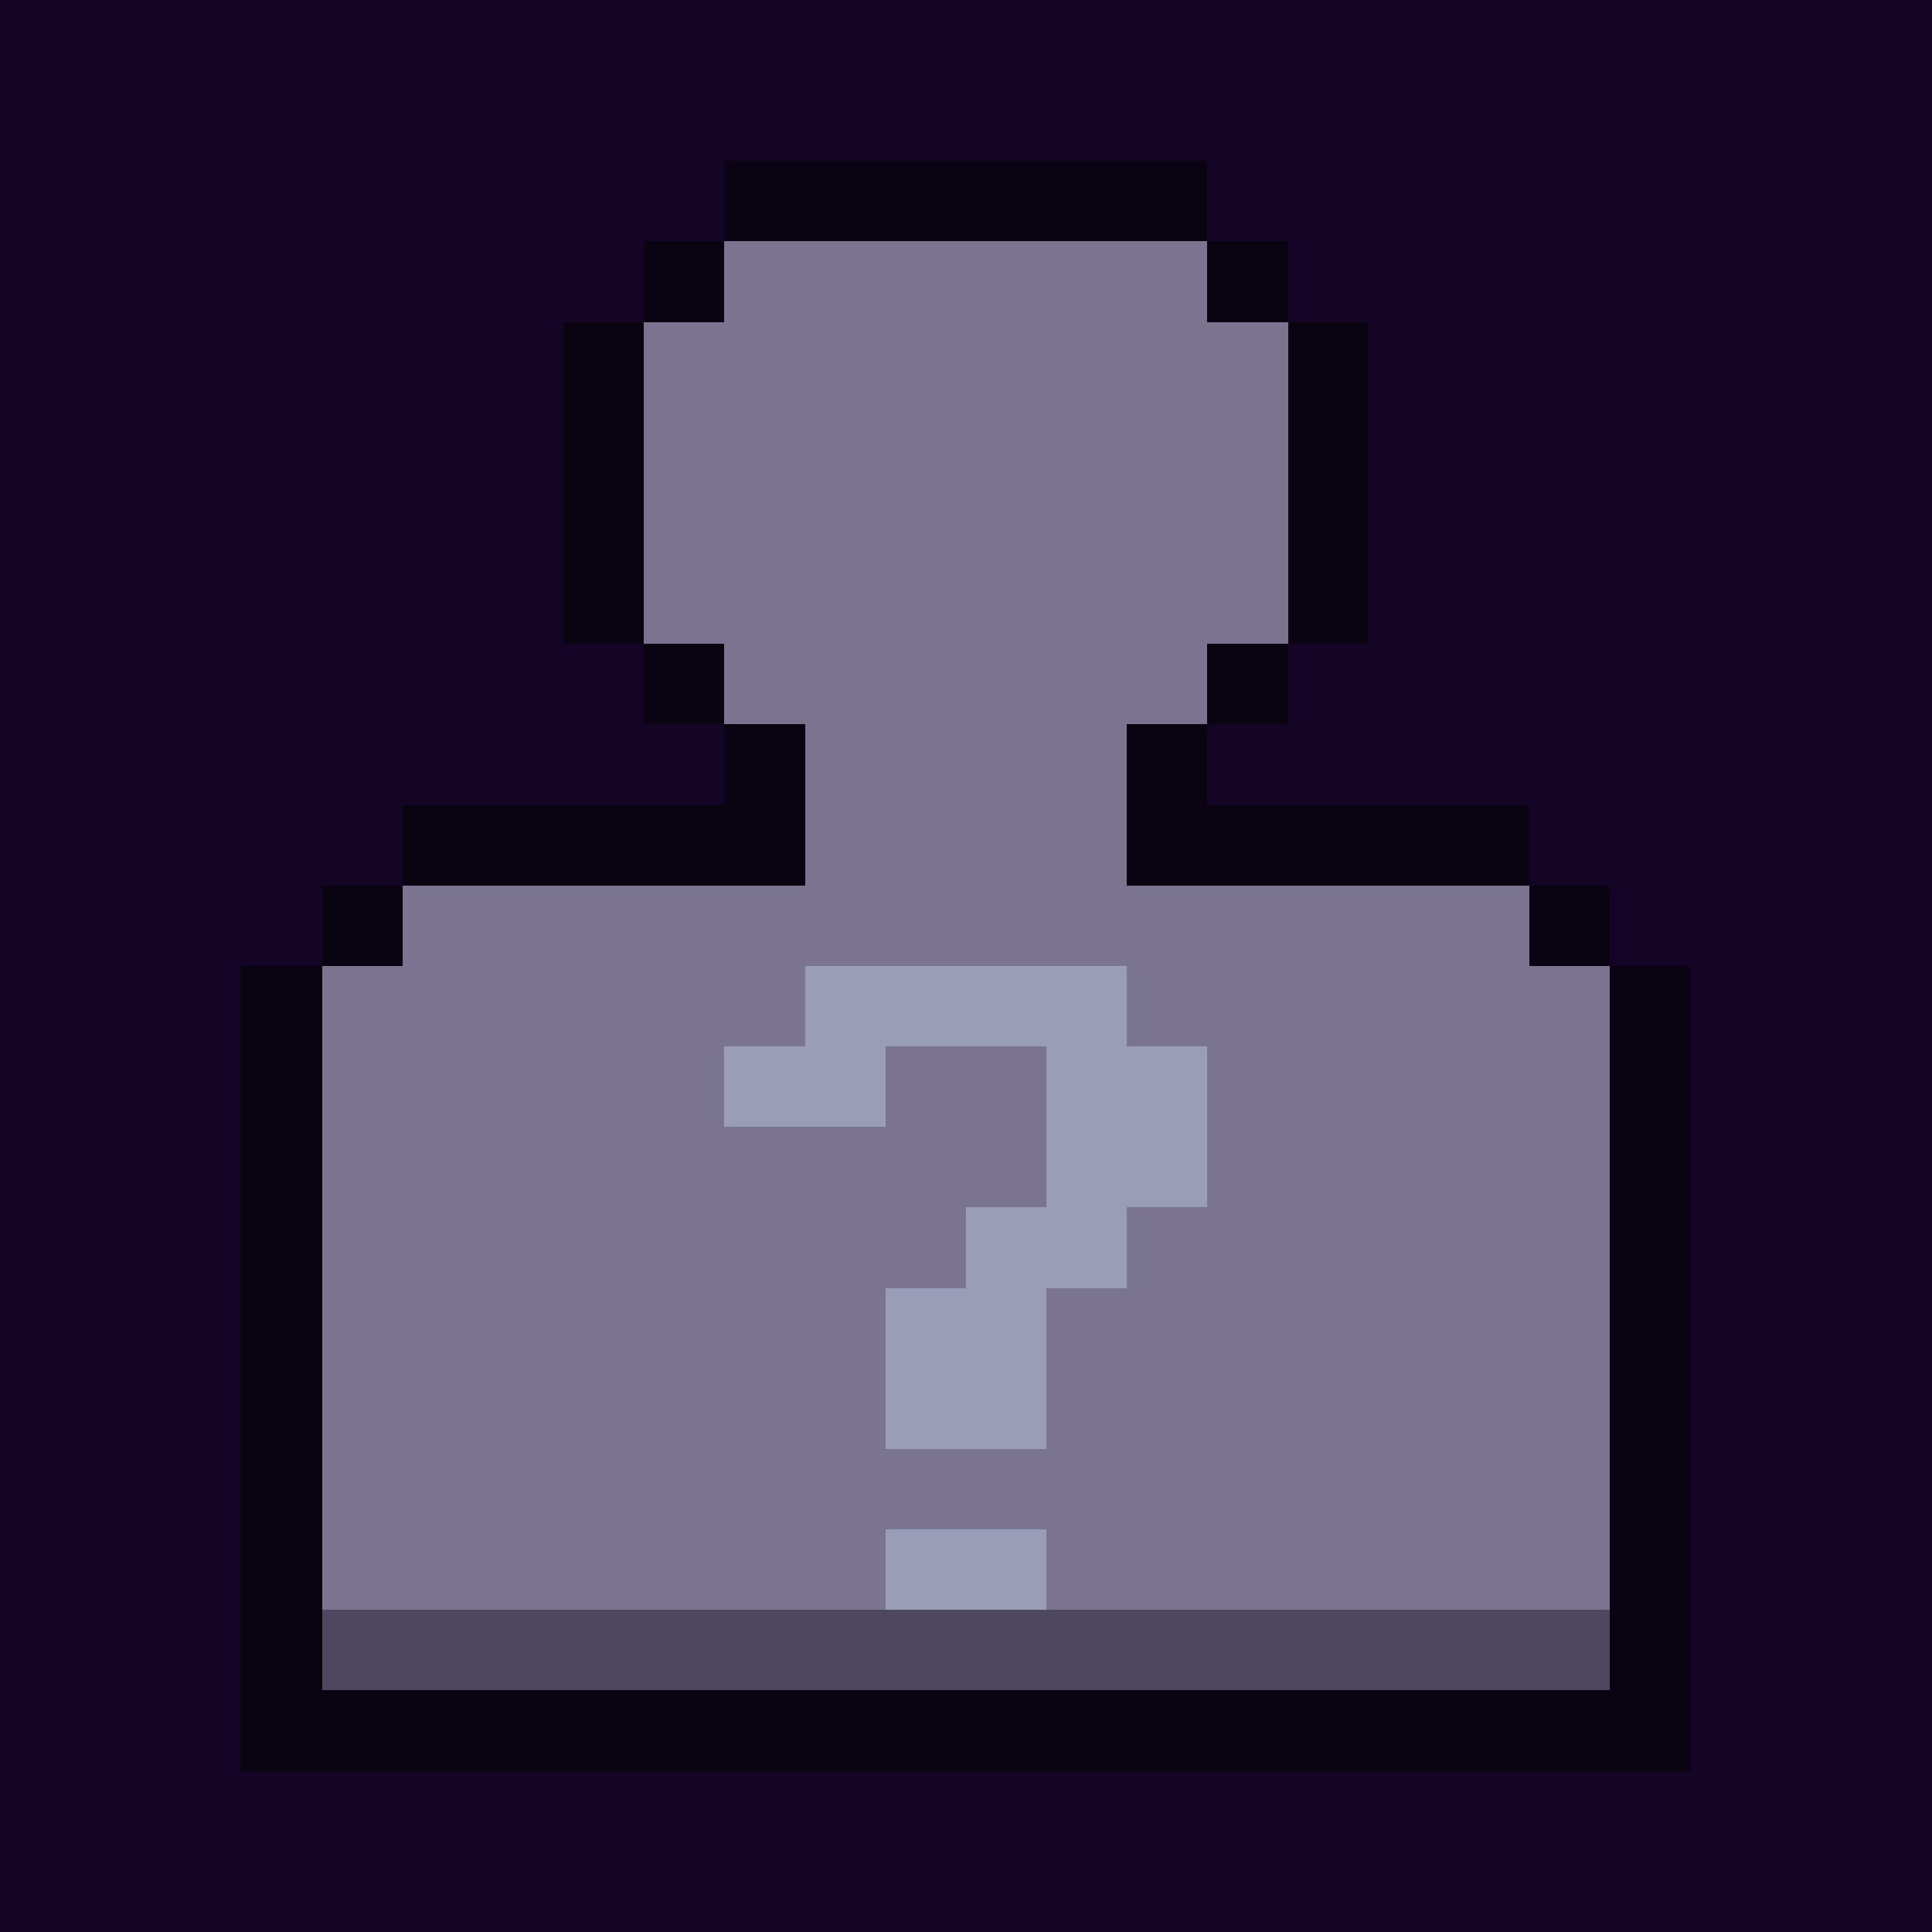
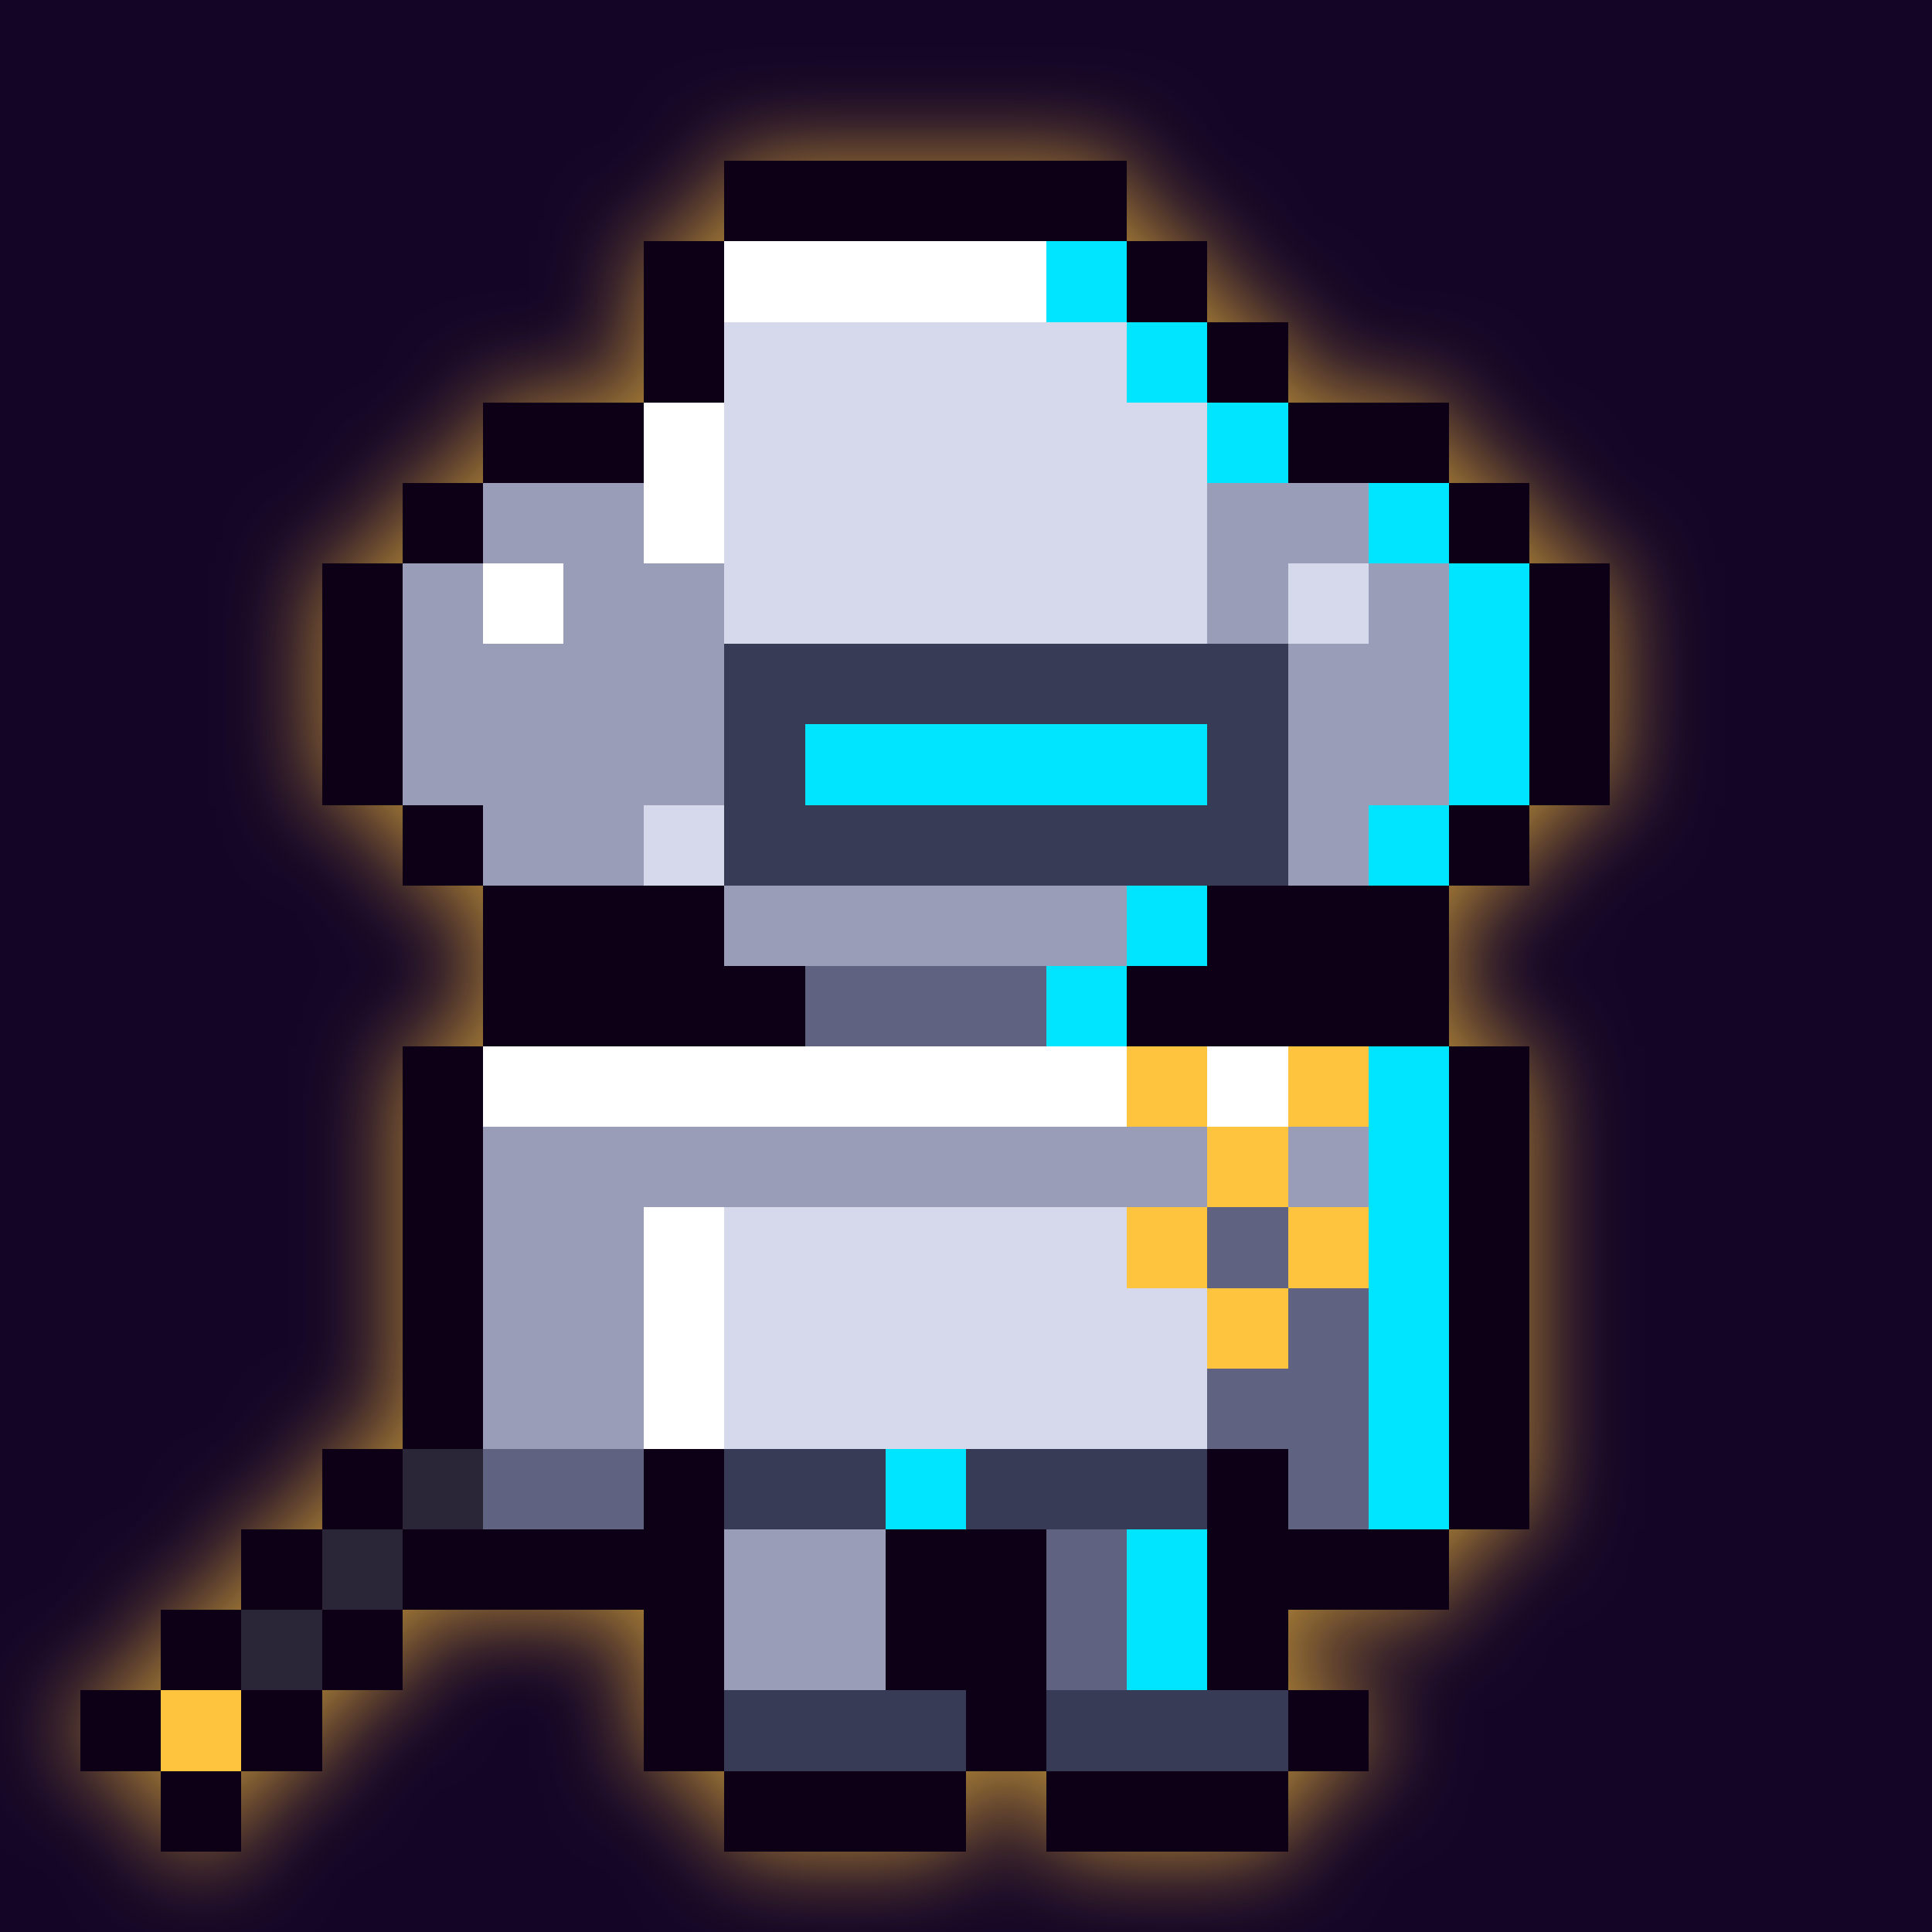
<svg xmlns="http://www.w3.org/2000/svg" width="96" height="96" viewBox="0 0 24 24" shape-rendering="crispEdges">
+   <filter id="glow-hush_sergeant" x="-20%" y="-20%" width="140%" height="140%">
+     <feDropShadow dx="0" dy="0" stdDeviation="0.6" flood-color="#ffc43d" flood-opacity="0.75" />
+   </filter>
  <rect width="24" height="24" fill="#140527" />
-   <path fill="#0a0412" d="M9 2h6v1h-6zM8 3h1v1h-1zM15 3h1v1h-1zM7 4h1v1h-1zM16 4h1v1h-1zM7 5h1v1h-1zM16 5h1v1h-1zM7 6h1v1h-1zM16 6h1v1h-1zM7 7h1v1h-1zM16 7h1v1h-1zM8 8h1v1h-1zM15 8h1v1h-1zM9 9h1v1h-1zM14 9h1v1h-1zM5 10h5v1h-5zM14 10h5v1h-5zM4 11h1v1h-1zM19 11h1v1h-1zM3 12h1v1h-1zM20 12h1v1h-1zM3 13h1v1h-1zM20 13h1v1h-1zM3 14h1v1h-1zM20 14h1v1h-1zM3 15h1v1h-1zM20 15h1v1h-1zM3 16h1v1h-1zM20 16h1v1h-1zM3 17h1v1h-1zM20 17h1v1h-1zM3 18h1v1h-1zM20 18h1v1h-1zM3 19h1v1h-1zM20 19h1v1h-1zM3 20h1v1h-1zM20 20h1v1h-1zM3 21h18v1h-18z" />
-   <path fill="#7a7490" d="M9 3h6v1h-6zM8 4h8v1h-8zM8 5h8v1h-8zM8 6h8v1h-8zM8 7h8v1h-8zM9 8h6v1h-6zM10 9h4v1h-4zM10 10h4v1h-4zM5 11h14v1h-14zM4 12h6v1h-6zM14 12h6v1h-6zM4 13h5v1h-5zM11 13h2v1h-2zM15 13h5v1h-5zM4 14h9v1h-9zM15 14h5v1h-5zM4 15h8v1h-8zM14 15h6v1h-6zM4 16h7v1h-7zM13 16h7v1h-7zM4 17h7v1h-7zM13 17h7v1h-7zM4 18h16v1h-16zM4 19h7v1h-7zM13 19h7v1h-7z" />
-   <path fill="#9a9db8" d="M10 12h4v1h-4zM9 13h2v1h-2zM13 13h2v1h-2zM13 14h2v1h-2zM12 15h2v1h-2zM11 16h2v1h-2zM11 17h2v1h-2zM11 19h2v1h-2z" />
-   <path fill="#4d4860" d="M4 20h16v1h-16z" />
+   <g filter="url(#glow-hush_sergeant)">
+     <path fill="#0a0412" d="M9 2h5v1h-5zM8 3h1v1h-1zM14 3h1v1h-1zM8 4h1v1h-1zM15 4h1v1h-1zM6 5h2v1h-2zM16 5h2v1h-2zM5 6h1v1h-1zM18 6h1v1h-1zM4 7h1v1h-1zM19 7h1v1h-1zM4 8h1v1h-1zM19 8h1v1h-1zM4 9h1v1h-1zM19 9h1v1h-1zM5 10h1v1h-1zM18 10h1v1h-1zM6 11h3v1h-3zM15 11h3v1h-3zM6 12h4v1h-4zM14 12h4v1h-4zM5 13h1v1h-1zM18 13h1v1h-1zM5 14h1v1h-1zM18 14h1v1h-1zM5 15h1v1h-1zM18 15h1v1h-1zM5 16h1v1h-1zM18 16h1v1h-1zM5 17h1v1h-1zM18 17h1v1h-1zM4 18h1v1h-1zM8 18h1v1h-1zM15 18h1v1h-1zM18 18h1v1h-1zM3 19h1v1h-1zM5 19h4v1h-4zM11 19h2v1h-2zM15 19h3v1h-3zM2 20h1v1h-1zM4 20h1v1h-1zM8 20h1v1h-1zM11 20h2v1h-2zM15 20h1v1h-1zM1 21h1v1h-1zM3 21h1v1h-1zM8 21h1v1h-1zM12 21h1v1h-1zM16 21h1v1h-1zM2 22h1v1h-1zM9 22h3v1h-3zM13 22h3v1h-3z" />
+     <path fill="#ffffff" d="M9 3h4v1h-4zM8 5h1v1h-1zM8 6h1v1h-1zM6 7h1v1h-1zM6 13h8v1h-8zM15 13h1v1h-1zM8 15h1v1h-1zM8 16h1v1h-1zM8 17h1v1h-1z" />
+     <path fill="#00e5ff" d="M13 3h1v1h-1zM14 4h1v1h-1zM15 5h1v1h-1zM17 6h1v1h-1zM18 7h1v1h-1zM18 8h1v1h-1zM10 9h5v1h-5zM18 9h1v1h-1zM17 10h1v1h-1zM14 11h1v1h-1zM13 12h1v1h-1zM17 13h1v1h-1zM17 14h1v1h-1zM17 15h1v1h-1zM17 16h1v1h-1zM17 17h1v1h-1zM11 18h1v1h-1zM17 18h1v1h-1zM14 19h1v1h-1zM14 20h1v1h-1z" />
+     <path fill="#d6d9ec" d="M9 4h5v1h-5zM9 5h6v1h-6zM9 6h6v1h-6zM9 7h6v1h-6zM16 7h1v1h-1zM8 10h1v1h-1zM9 15h5v1h-5zM9 16h6v1h-6zM9 17h6v1h-6z" />
+     <path fill="#9a9db8" d="M6 6h2v1h-2zM15 6h2v1h-2zM5 7h1v1h-1zM7 7h2v1h-2zM15 7h1v1h-1zM17 7h1v1h-1zM5 8h4v1h-4zM16 8h2v1h-2zM5 9h4v1h-4zM16 9h2v1h-2zM6 10h2v1h-2zM16 10h1v1h-1zM9 11h5v1h-5zM6 14h9v1h-9zM16 14h1v1h-1zM6 15h2v1h-2zM6 16h2v1h-2zM6 17h2v1h-2zM9 19h2v1h-2zM9 20h2v1h-2z" />
+     <path fill="#383a54" d="M9 8h7v1h-7zM9 9h1v1h-1zM15 9h1v1h-1zM9 10h7v1h-7zM9 18h2v1h-2zM12 18h3v1h-3zM9 21h3v1h-3zM13 21h3v1h-3z" />
+     <path fill="#5f6280" d="M10 12h3v1h-3zM15 15h1v1h-1zM16 16h1v1h-1zM15 17h2v1h-2zM6 18h2v1h-2zM16 18h1v1h-1zM13 19h1v1h-1zM13 20h1v1h-1z" />
+     <path fill="#ffc43d" d="M14 13h1v1h-1zM16 13h1v1h-1zM15 14h1v1h-1zM14 15h1v1h-1zM16 15h1v1h-1zM15 16h1v1h-1zM2 21h1v1h-1z" />
+     <path fill="#2c2838" d="M5 18h1v1h-1zM4 19h1v1h-1zM3 20h1v1h-1z" />
+   </g>
</svg>
